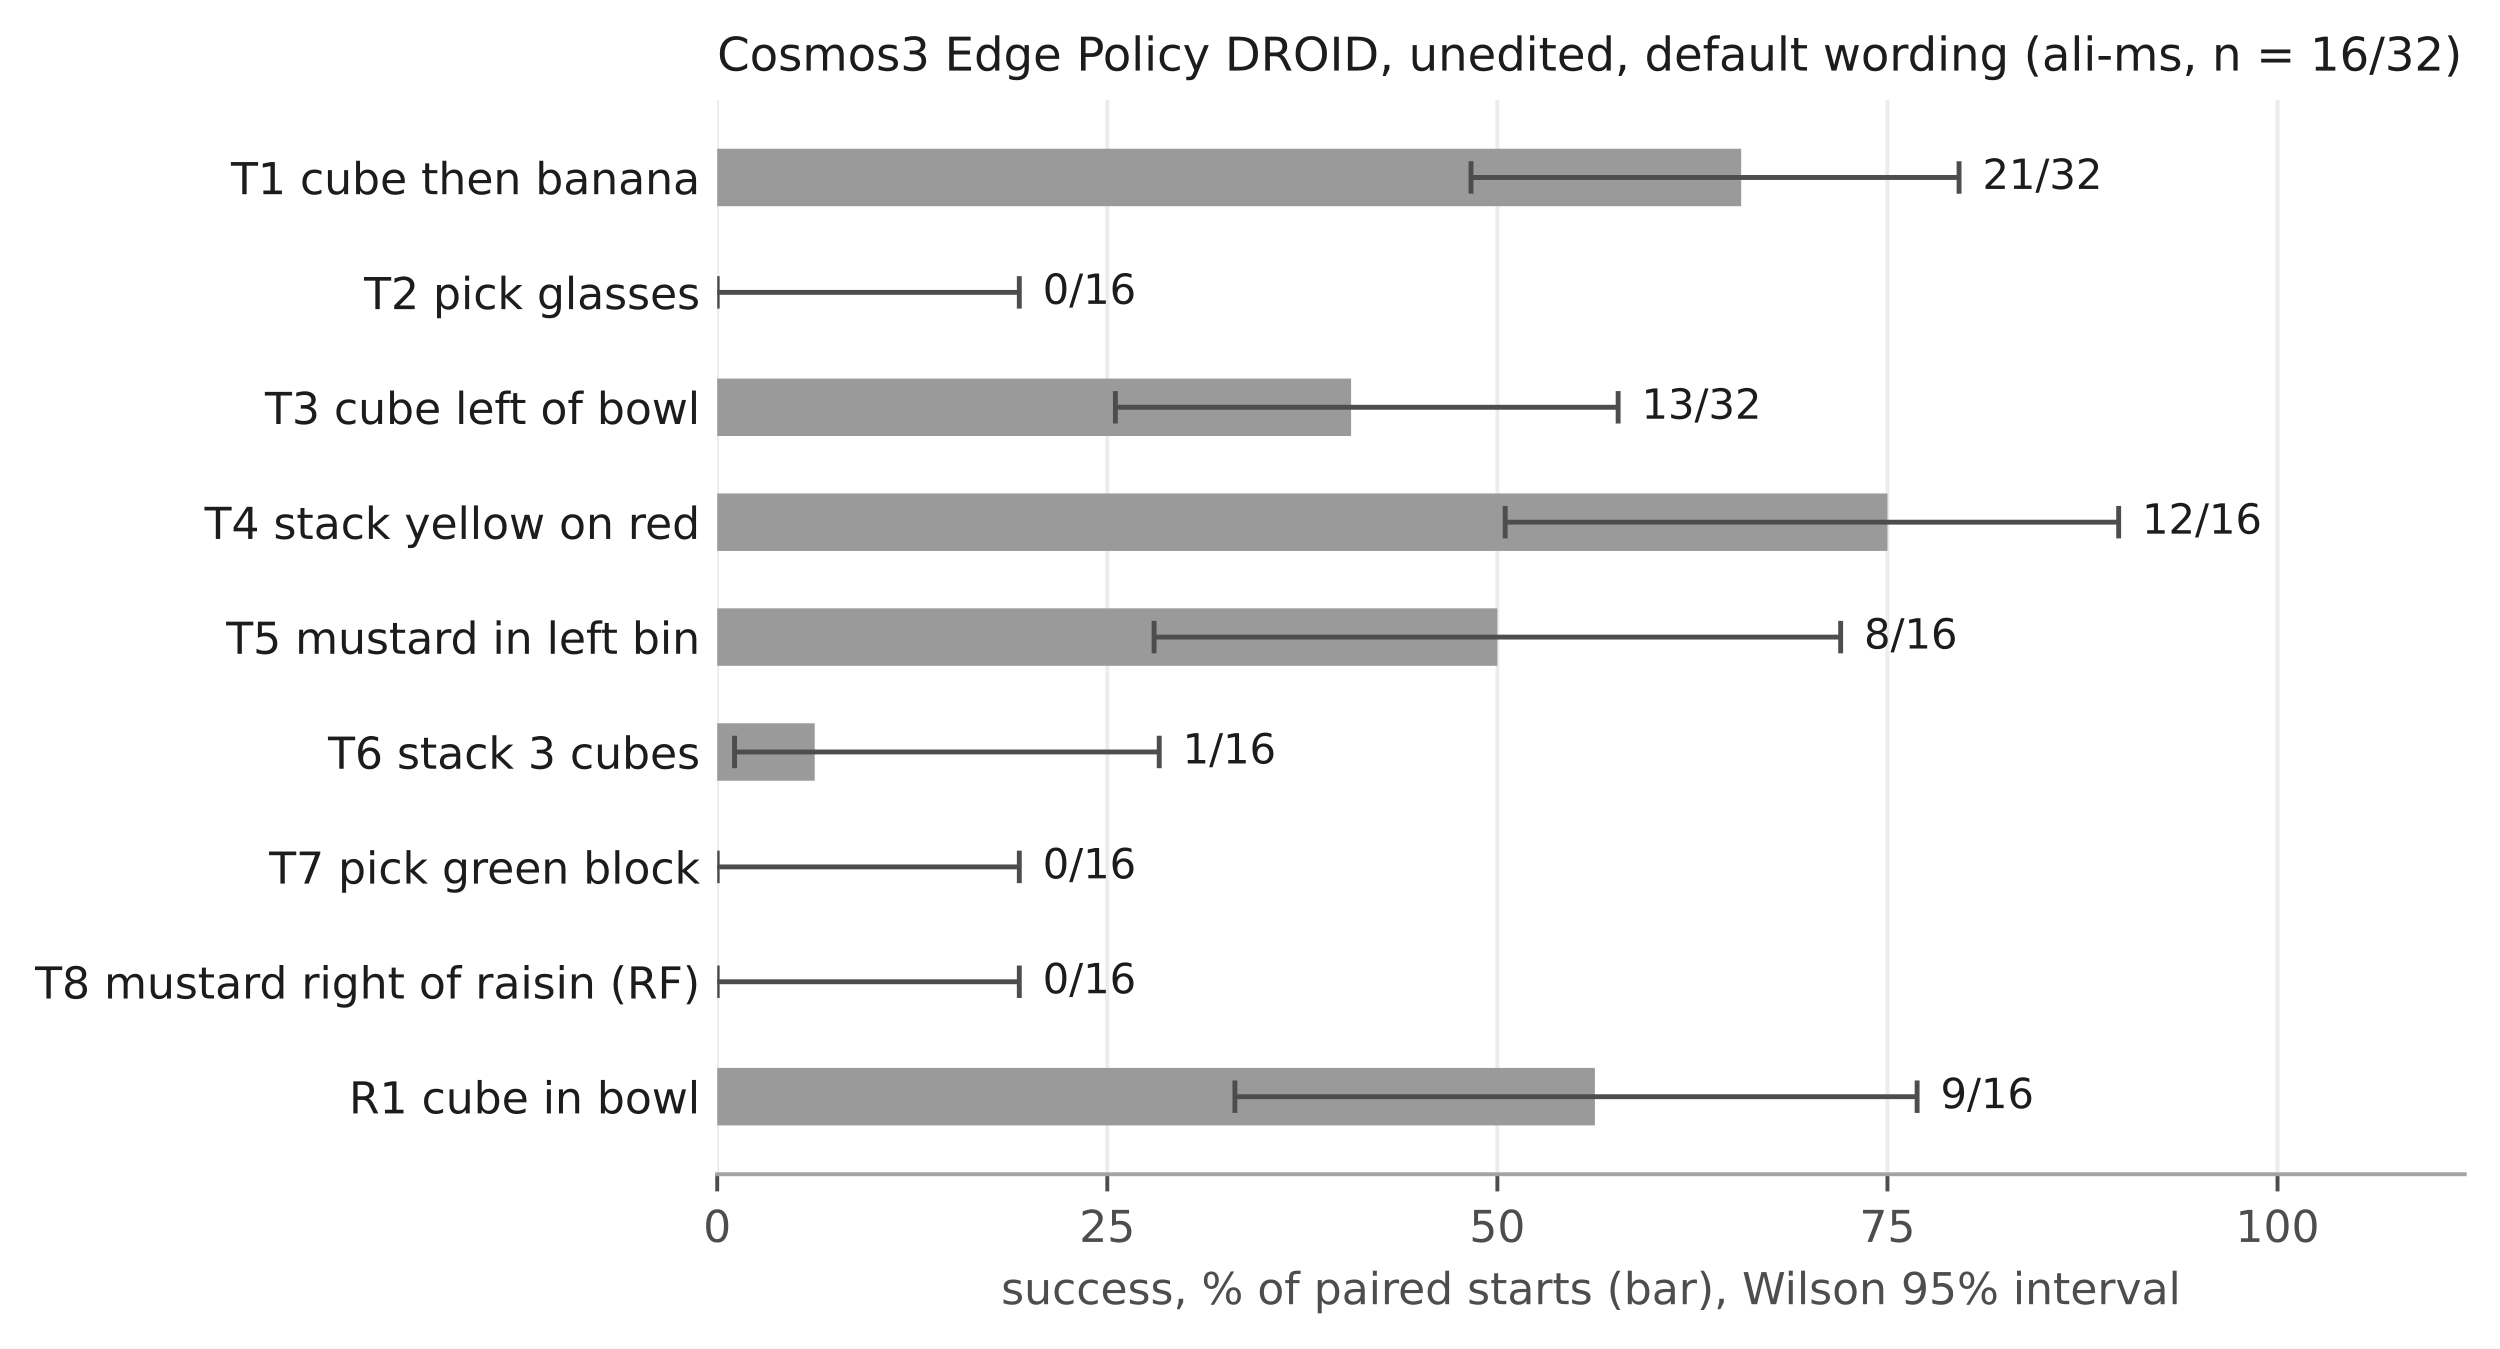
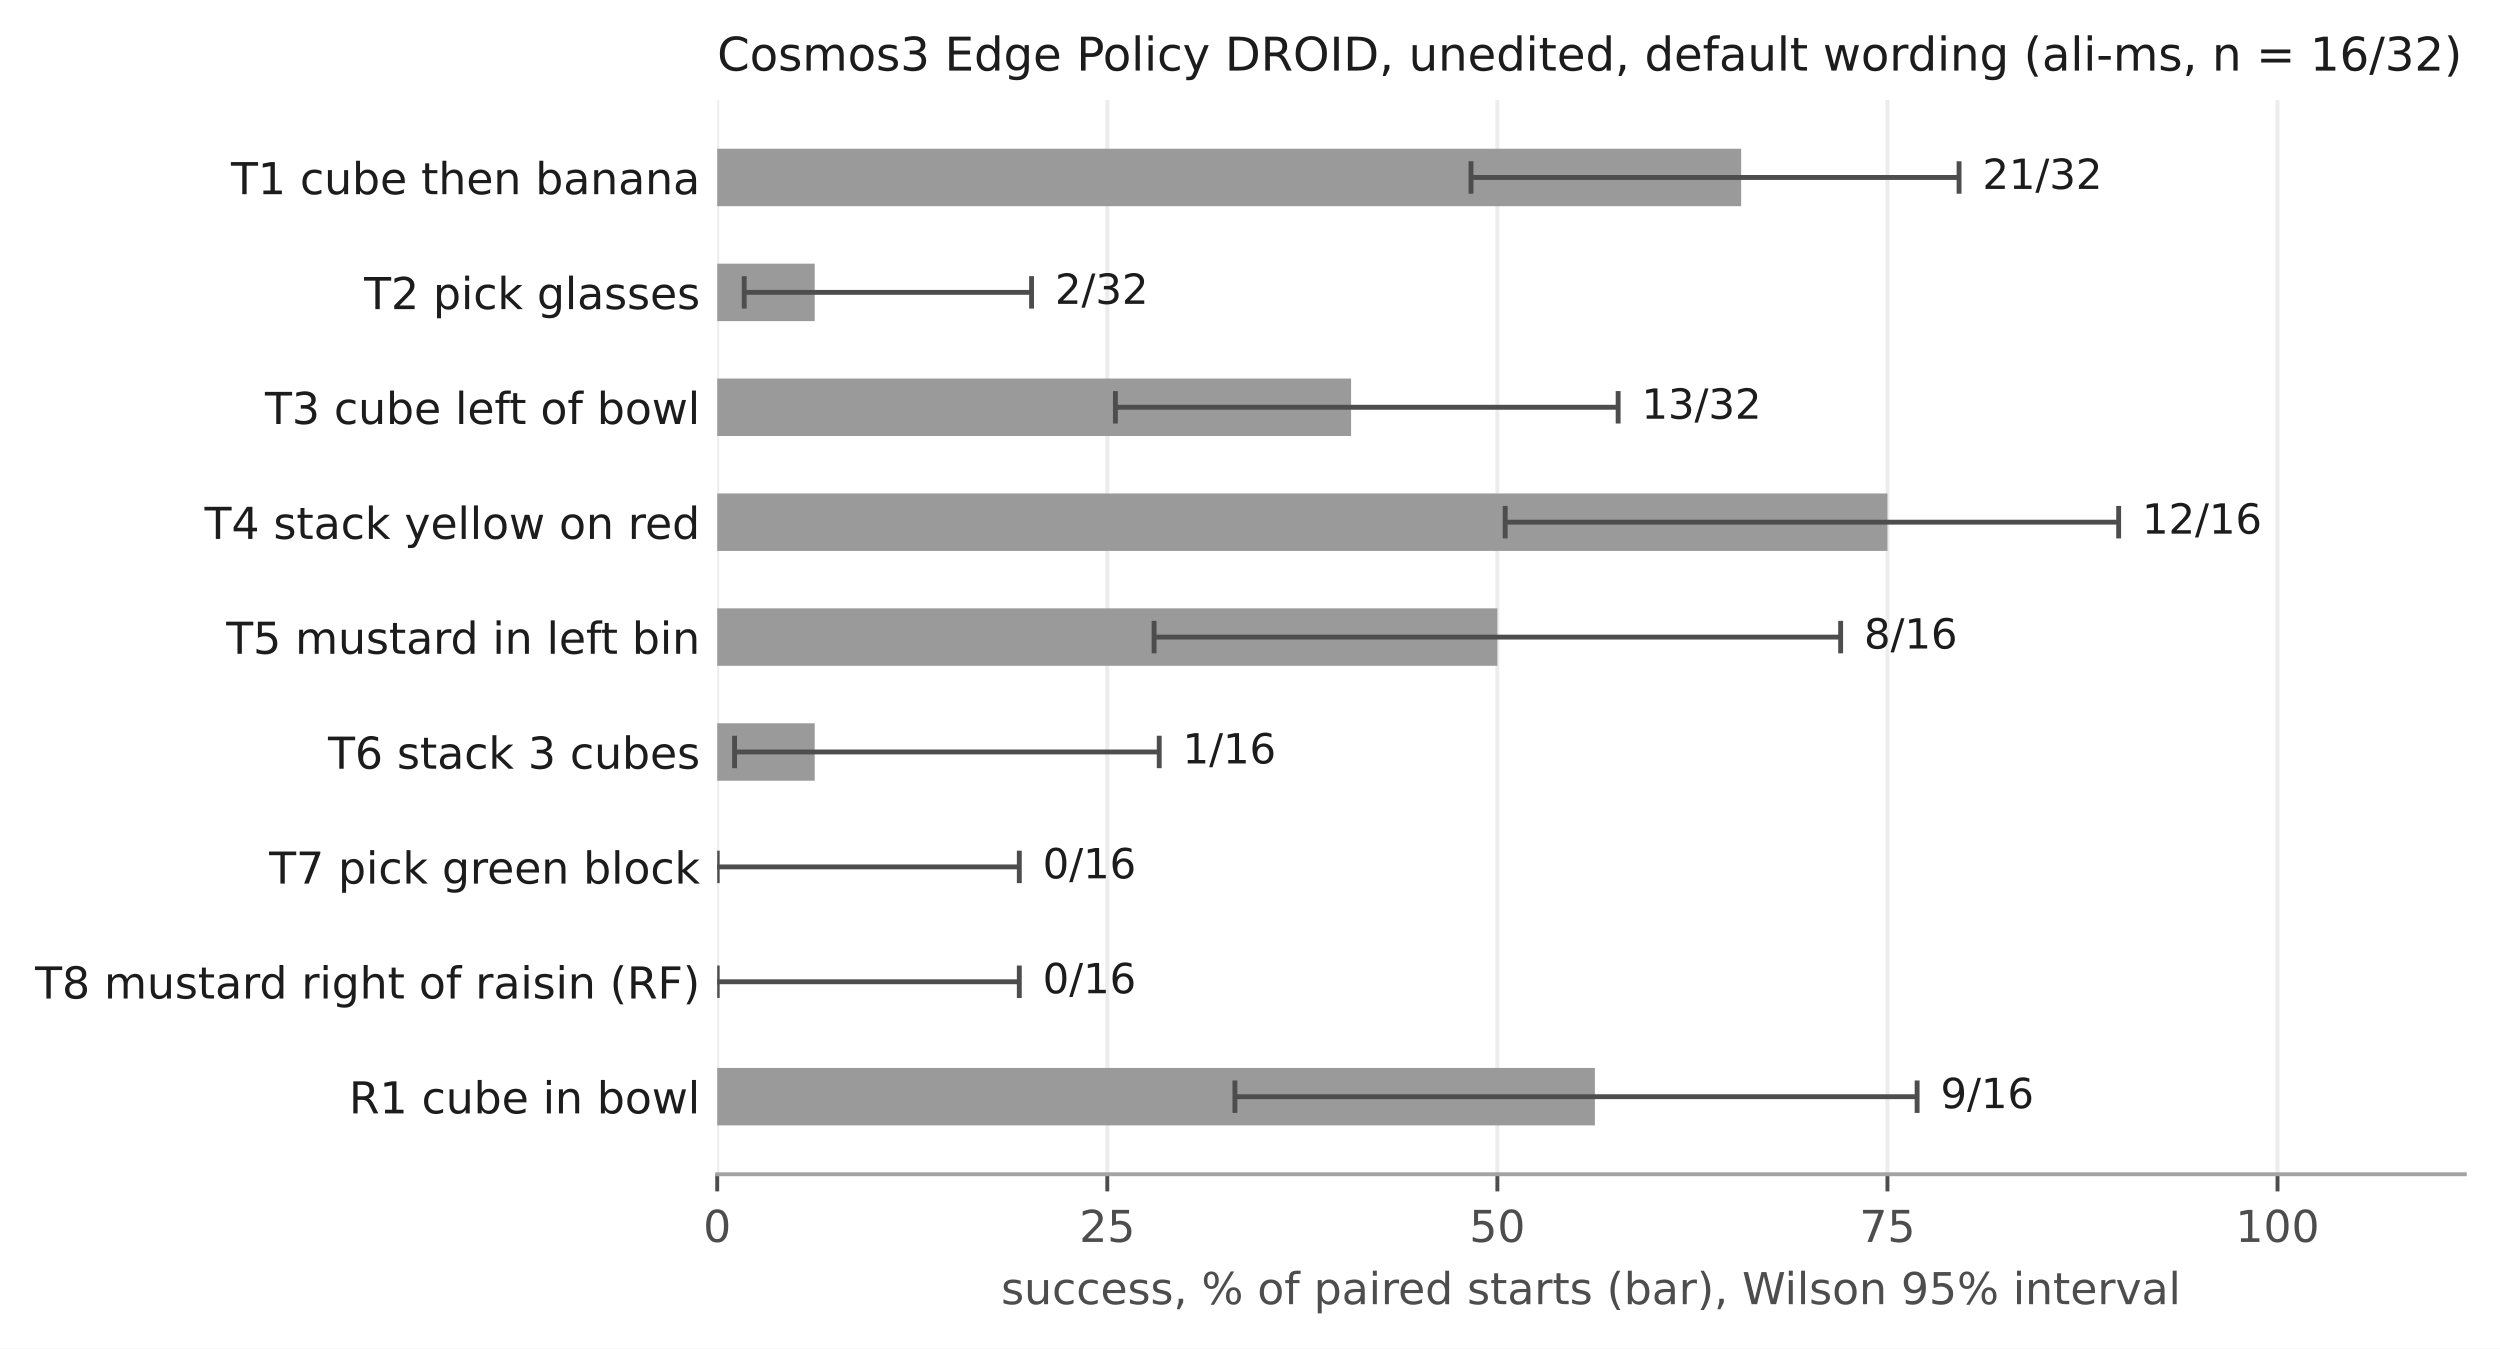
<svg xmlns="http://www.w3.org/2000/svg" xmlns:xlink="http://www.w3.org/1999/xlink" width="510.885pt" height="275.582pt" viewBox="0 0 510.885 275.582" version="1.1">
  <defs>
    <style type="text/css">*{stroke-linejoin: round; stroke-linecap: butt}</style>
  </defs>
  <g id="figure_1">
    <g id="patch_1">
      <path d="M -0 275.582  L 510.885 275.582  L 510.885 0  L -0 0  z " style="fill: #ffffff" />
    </g>
    <g id="axes_1">
      <g id="patch_2">
        <path d="M 146.565 239.961  L 503.685 239.961  L 503.685 20.419  L 146.565 20.419  z " style="fill: #ffffff" />
      </g>
      <g id="matplotlib.axis_1">
        <g id="xtick_1">
          <g id="line2d_1">
-             <path d="M 146.565 239.961  L 146.565 20.419  " clip-path="url(#p38b210ac02)" style="fill: none; stroke: #ececec; stroke-width: 0.8; stroke-linecap: square" />
+             <path d="M 146.565 239.961  L 146.565 20.419  " clip-path="url(#paf703a6b76)" style="fill: none; stroke: #ececec; stroke-width: 0.8; stroke-linecap: square" />
          </g>
          <g id="line2d_2">
            <defs>
-               <path id="mc7c12c2191" d="M 0 0  L 0 3.5  " style="stroke: #4d4d4d; stroke-width: 0.8" />
+               <path id="m49c5c776f5" d="M 0 0  L 0 3.5  " style="stroke: #4d4d4d; stroke-width: 0.8" />
            </defs>
            <g>
-               <use xlink:href="#mc7c12c2191" x="146.565" y="239.961" style="fill: #4d4d4d; stroke: #4d4d4d; stroke-width: 0.8" />
+               <use xlink:href="#m49c5c776f5" x="146.565" y="239.961" style="fill: #4d4d4d; stroke: #4d4d4d; stroke-width: 0.8" />
            </g>
          </g>
          <g id="text_1">
            <text style="font-size: 9px; font-family: 'DejaVu Sans'; text-anchor: middle; fill: #4d4d4d" x="146.565" y="253.8" transform="rotate(-0 146.5648 253.7995)">0</text>
          </g>
        </g>
        <g id="xtick_2">
          <g id="line2d_3">
-             <path d="M 226.279 239.961  L 226.279 20.419  " clip-path="url(#p38b210ac02)" style="fill: none; stroke: #ececec; stroke-width: 0.8; stroke-linecap: square" />
+             <path d="M 226.279 239.961  L 226.279 20.419  " clip-path="url(#paf703a6b76)" style="fill: none; stroke: #ececec; stroke-width: 0.8; stroke-linecap: square" />
          </g>
          <g id="line2d_4">
            <g>
-               <use xlink:href="#mc7c12c2191" x="226.279" y="239.961" style="fill: #4d4d4d; stroke: #4d4d4d; stroke-width: 0.8" />
+               <use xlink:href="#m49c5c776f5" x="226.279" y="239.961" style="fill: #4d4d4d; stroke: #4d4d4d; stroke-width: 0.8" />
            </g>
          </g>
          <g id="text_2">
            <text style="font-size: 9px; font-family: 'DejaVu Sans'; text-anchor: middle; fill: #4d4d4d" x="226.279" y="253.8" transform="rotate(-0 226.2791 253.7995)">25</text>
          </g>
        </g>
        <g id="xtick_3">
          <g id="line2d_5">
-             <path d="M 305.993 239.961  L 305.993 20.419  " clip-path="url(#p38b210ac02)" style="fill: none; stroke: #ececec; stroke-width: 0.8; stroke-linecap: square" />
+             <path d="M 305.993 239.961  L 305.993 20.419  " clip-path="url(#paf703a6b76)" style="fill: none; stroke: #ececec; stroke-width: 0.8; stroke-linecap: square" />
          </g>
          <g id="line2d_6">
            <g>
-               <use xlink:href="#mc7c12c2191" x="305.993" y="239.961" style="fill: #4d4d4d; stroke: #4d4d4d; stroke-width: 0.8" />
+               <use xlink:href="#m49c5c776f5" x="305.993" y="239.961" style="fill: #4d4d4d; stroke: #4d4d4d; stroke-width: 0.8" />
            </g>
          </g>
          <g id="text_3">
            <text style="font-size: 9px; font-family: 'DejaVu Sans'; text-anchor: middle; fill: #4d4d4d" x="305.993" y="253.8" transform="rotate(-0 305.9934 253.7995)">50</text>
          </g>
        </g>
        <g id="xtick_4">
          <g id="line2d_7">
-             <path d="M 385.708 239.961  L 385.708 20.419  " clip-path="url(#p38b210ac02)" style="fill: none; stroke: #ececec; stroke-width: 0.8; stroke-linecap: square" />
+             <path d="M 385.708 239.961  L 385.708 20.419  " clip-path="url(#paf703a6b76)" style="fill: none; stroke: #ececec; stroke-width: 0.8; stroke-linecap: square" />
          </g>
          <g id="line2d_8">
            <g>
-               <use xlink:href="#mc7c12c2191" x="385.708" y="239.961" style="fill: #4d4d4d; stroke: #4d4d4d; stroke-width: 0.8" />
+               <use xlink:href="#m49c5c776f5" x="385.708" y="239.961" style="fill: #4d4d4d; stroke: #4d4d4d; stroke-width: 0.8" />
            </g>
          </g>
          <g id="text_4">
            <text style="font-size: 9px; font-family: 'DejaVu Sans'; text-anchor: middle; fill: #4d4d4d" x="385.708" y="253.8" transform="rotate(-0 385.7077 253.7995)">75</text>
          </g>
        </g>
        <g id="xtick_5">
          <g id="line2d_9">
-             <path d="M 465.422 239.961  L 465.422 20.419  " clip-path="url(#p38b210ac02)" style="fill: none; stroke: #ececec; stroke-width: 0.8; stroke-linecap: square" />
+             <path d="M 465.422 239.961  L 465.422 20.419  " clip-path="url(#paf703a6b76)" style="fill: none; stroke: #ececec; stroke-width: 0.8; stroke-linecap: square" />
          </g>
          <g id="line2d_10">
            <g>
-               <use xlink:href="#mc7c12c2191" x="465.422" y="239.961" style="fill: #4d4d4d; stroke: #4d4d4d; stroke-width: 0.8" />
+               <use xlink:href="#m49c5c776f5" x="465.422" y="239.961" style="fill: #4d4d4d; stroke: #4d4d4d; stroke-width: 0.8" />
            </g>
          </g>
          <g id="text_5">
            <text style="font-size: 9px; font-family: 'DejaVu Sans'; text-anchor: middle; fill: #4d4d4d" x="465.422" y="253.8" transform="rotate(-0 465.422 253.7995)">100</text>
          </g>
        </g>
        <g id="text_6">
          <text style="font-size: 9px; font-family: 'DejaVu Sans'; text-anchor: middle; fill: #4d4d4d" x="325.125" y="266.51" transform="rotate(-0 325.1248 266.5098)">success, % of paired starts (bar), Wilson 95% interval</text>
        </g>
      </g>
      <g id="matplotlib.axis_2">
        <g id="ytick_1">
          <g id="line2d_11" />
          <g id="text_7">
            <text style="font-size: 9px; font-family: 'DejaVu Sans'; text-anchor: end; fill: #1c1c1c" x="143.065" y="227.531" transform="rotate(-0 143.0648 227.5309)">R1 cube in bowl</text>
          </g>
        </g>
        <g id="ytick_2">
          <g id="line2d_12" />
          <g id="text_8">
            <text style="font-size: 9px; font-family: 'DejaVu Sans'; text-anchor: end; fill: #1c1c1c" x="143.065" y="204.05" transform="rotate(-0 143.0648 204.0504)">T8 mustard right of raisin (RF)</text>
          </g>
        </g>
        <g id="ytick_3">
          <g id="line2d_13" />
          <g id="text_9">
            <text style="font-size: 9px; font-family: 'DejaVu Sans'; text-anchor: end; fill: #1c1c1c" x="143.065" y="180.57" transform="rotate(-0 143.0648 180.57)">T7 pick green block</text>
          </g>
        </g>
        <g id="ytick_4">
          <g id="line2d_14" />
          <g id="text_10">
            <text style="font-size: 9px; font-family: 'DejaVu Sans'; text-anchor: end; fill: #1c1c1c" x="143.065" y="157.089" transform="rotate(-0 143.0648 157.0895)">T6 stack 3 cubes</text>
          </g>
        </g>
        <g id="ytick_5">
          <g id="line2d_15" />
          <g id="text_11">
            <text style="font-size: 9px; font-family: 'DejaVu Sans'; text-anchor: end; fill: #1c1c1c" x="143.065" y="133.609" transform="rotate(-0 143.0648 133.609)">T5 mustard in left bin</text>
          </g>
        </g>
        <g id="ytick_6">
          <g id="line2d_16" />
          <g id="text_12">
            <text style="font-size: 9px; font-family: 'DejaVu Sans'; text-anchor: end; fill: #1c1c1c" x="143.065" y="110.129" transform="rotate(-0 143.0648 110.1285)">T4 stack yellow on red</text>
          </g>
        </g>
        <g id="ytick_7">
          <g id="line2d_17" />
          <g id="text_13">
            <text style="font-size: 9px; font-family: 'DejaVu Sans'; text-anchor: end; fill: #1c1c1c" x="143.065" y="86.648" transform="rotate(-0 143.0648 86.64807)">T3 cube left of bowl</text>
          </g>
        </g>
        <g id="ytick_8">
          <g id="line2d_18" />
          <g id="text_14">
            <text style="font-size: 9px; font-family: 'DejaVu Sans'; text-anchor: end; fill: #1c1c1c" x="143.065" y="63.168" transform="rotate(-0 143.0648 63.1676)">T2 pick glasses</text>
          </g>
        </g>
        <g id="ytick_9">
          <g id="line2d_19" />
          <g id="text_15">
            <text style="font-size: 9px; font-family: 'DejaVu Sans'; text-anchor: end; fill: #1c1c1c" x="143.065" y="39.687" transform="rotate(-0 143.0648 39.68713)">T1 cube then banana</text>
          </g>
        </g>
      </g>
      <g id="patch_3">
-         <path d="M 146.565 42.138  L 355.815 42.138  L 355.815 30.398  L 146.565 30.398  z " clip-path="url(#p38b210ac02)" style="fill: #9a9a9a" />
+         <path d="M 146.565 42.138  L 355.815 42.138  L 355.815 30.398  L 146.565 30.398  z " clip-path="url(#paf703a6b76)" style="fill: #9a9a9a" />
      </g>
      <g id="patch_4">
-         <path d="M 146.565 65.618  L 146.565 65.618  L 146.565 53.878  L 146.565 53.878  z " clip-path="url(#p38b210ac02)" style="fill: #9a9a9a" />
+         <path d="M 146.565 65.618  L 166.493 65.618  L 166.493 53.878  L 146.565 53.878  z " clip-path="url(#paf703a6b76)" style="fill: #9a9a9a" />
      </g>
      <g id="patch_5">
-         <path d="M 146.565 89.099  L 276.101 89.099  L 276.101 77.359  L 146.565 77.359  z " clip-path="url(#p38b210ac02)" style="fill: #9a9a9a" />
+         <path d="M 146.565 89.099  L 276.101 89.099  L 276.101 77.359  L 146.565 77.359  z " clip-path="url(#paf703a6b76)" style="fill: #9a9a9a" />
      </g>
      <g id="patch_6">
-         <path d="M 146.565 112.579  L 385.708 112.579  L 385.708 100.839  L 146.565 100.839  z " clip-path="url(#p38b210ac02)" style="fill: #9a9a9a" />
+         <path d="M 146.565 112.579  L 385.708 112.579  L 385.708 100.839  L 146.565 100.839  z " clip-path="url(#paf703a6b76)" style="fill: #9a9a9a" />
      </g>
      <g id="patch_7">
-         <path d="M 146.565 136.06  L 305.993 136.06  L 305.993 124.32  L 146.565 124.32  z " clip-path="url(#p38b210ac02)" style="fill: #9a9a9a" />
+         <path d="M 146.565 136.06  L 305.993 136.06  L 305.993 124.32  L 146.565 124.32  z " clip-path="url(#paf703a6b76)" style="fill: #9a9a9a" />
      </g>
      <g id="patch_8">
-         <path d="M 146.565 159.54  L 166.493 159.54  L 166.493 147.8  L 146.565 147.8  z " clip-path="url(#p38b210ac02)" style="fill: #9a9a9a" />
+         <path d="M 146.565 159.54  L 166.493 159.54  L 166.493 147.8  L 146.565 147.8  z " clip-path="url(#paf703a6b76)" style="fill: #9a9a9a" />
      </g>
      <g id="patch_9">
-         <path d="M 146.565 183.021  L 146.565 183.021  L 146.565 171.281  L 146.565 171.281  z " clip-path="url(#p38b210ac02)" style="fill: #9a9a9a" />
+         <path d="M 146.565 183.021  L 146.565 183.021  L 146.565 171.281  L 146.565 171.281  z " clip-path="url(#paf703a6b76)" style="fill: #9a9a9a" />
      </g>
      <g id="patch_10">
-         <path d="M 146.565 206.501  L 146.565 206.501  L 146.565 194.761  L 146.565 194.761  z " clip-path="url(#p38b210ac02)" style="fill: #9a9a9a" />
+         <path d="M 146.565 206.501  L 146.565 206.501  L 146.565 194.761  L 146.565 194.761  z " clip-path="url(#paf703a6b76)" style="fill: #9a9a9a" />
      </g>
      <g id="patch_11">
-         <path d="M 146.565 229.982  L 325.922 229.982  L 325.922 218.241  L 146.565 218.241  z " clip-path="url(#p38b210ac02)" style="fill: #9a9a9a" />
+         <path d="M 146.565 229.982  L 325.922 229.982  L 325.922 218.241  L 146.565 218.241  z " clip-path="url(#paf703a6b76)" style="fill: #9a9a9a" />
      </g>
      <g id="patch_12">
        <path d="M 146.565 239.961  L 503.685 239.961  " style="fill: none; stroke: #a3a3a3; stroke-width: 0.8; stroke-linejoin: miter; stroke-linecap: square" />
      </g>
      <g id="line2d_20">
-         <path d="M 300.608 36.268  L 400.342 36.268  " clip-path="url(#p38b210ac02)" style="fill: none; stroke: #4d4d4d" />
+         <path d="M 300.608 36.268  L 400.342 36.268  " clip-path="url(#paf703a6b76)" style="fill: none; stroke: #4d4d4d" />
      </g>
      <g id="line2d_21">
-         <path d="M 300.608 39.085  L 300.608 33.45  " clip-path="url(#p38b210ac02)" style="fill: none; stroke: #4d4d4d; stroke-linecap: square" />
+         <path d="M 300.608 39.085  L 300.608 33.45  " clip-path="url(#paf703a6b76)" style="fill: none; stroke: #4d4d4d; stroke-linecap: square" />
      </g>
      <g id="line2d_22">
-         <path d="M 400.342 39.085  L 400.342 33.45  " clip-path="url(#p38b210ac02)" style="fill: none; stroke: #4d4d4d; stroke-linecap: square" />
+         <path d="M 400.342 39.085  L 400.342 33.45  " clip-path="url(#paf703a6b76)" style="fill: none; stroke: #4d4d4d; stroke-linecap: square" />
      </g>
      <g id="text_16">
        <text style="font-size: 8.5px; font-family: 'DejaVu Sans'; text-anchor: start; fill: #1c1c1c" x="405.125" y="38.613" transform="rotate(-0 405.1247 38.6133)">21/32</text>
      </g>
      <g id="line2d_23">
-         <path d="M 146.565 59.748  L 208.298 59.748  " clip-path="url(#p38b210ac02)" style="fill: none; stroke: #4d4d4d" />
+         <path d="M 152.084 59.748  L 210.805 59.748  " clip-path="url(#paf703a6b76)" style="fill: none; stroke: #4d4d4d" />
      </g>
      <g id="line2d_24">
-         <path d="M 146.565 62.566  L 146.565 56.931  " clip-path="url(#p38b210ac02)" style="fill: none; stroke: #4d4d4d; stroke-linecap: square" />
+         <path d="M 152.084 62.566  L 152.084 56.931  " clip-path="url(#paf703a6b76)" style="fill: none; stroke: #4d4d4d; stroke-linecap: square" />
      </g>
      <g id="line2d_25">
-         <path d="M 208.298 62.566  L 208.298 56.931  " clip-path="url(#p38b210ac02)" style="fill: none; stroke: #4d4d4d; stroke-linecap: square" />
+         <path d="M 210.805 62.566  L 210.805 56.931  " clip-path="url(#paf703a6b76)" style="fill: none; stroke: #4d4d4d; stroke-linecap: square" />
      </g>
      <g id="text_17">
-         <text style="font-size: 8.5px; font-family: 'DejaVu Sans'; text-anchor: start; fill: #1c1c1c" x="213.081" y="62.094" transform="rotate(-0 213.0809 62.09377)">0/16</text>
+         <text style="font-size: 8.5px; font-family: 'DejaVu Sans'; text-anchor: start; fill: #1c1c1c" x="215.588" y="62.094" transform="rotate(-0 215.5882 62.09377)">2/32</text>
      </g>
      <g id="line2d_26">
-         <path d="M 227.936 83.229  L 330.673 83.229  " clip-path="url(#p38b210ac02)" style="fill: none; stroke: #4d4d4d" />
+         <path d="M 227.936 83.229  L 330.673 83.229  " clip-path="url(#paf703a6b76)" style="fill: none; stroke: #4d4d4d" />
      </g>
      <g id="line2d_27">
-         <path d="M 227.936 86.046  L 227.936 80.411  " clip-path="url(#p38b210ac02)" style="fill: none; stroke: #4d4d4d; stroke-linecap: square" />
+         <path d="M 227.936 86.046  L 227.936 80.411  " clip-path="url(#paf703a6b76)" style="fill: none; stroke: #4d4d4d; stroke-linecap: square" />
      </g>
      <g id="line2d_28">
-         <path d="M 330.673 86.046  L 330.673 80.411  " clip-path="url(#p38b210ac02)" style="fill: none; stroke: #4d4d4d; stroke-linecap: square" />
+         <path d="M 330.673 86.046  L 330.673 80.411  " clip-path="url(#paf703a6b76)" style="fill: none; stroke: #4d4d4d; stroke-linecap: square" />
      </g>
      <g id="text_18">
        <text style="font-size: 8.5px; font-family: 'DejaVu Sans'; text-anchor: start; fill: #1c1c1c" x="335.456" y="85.574" transform="rotate(-0 335.4557 85.57424)">13/32</text>
      </g>
      <g id="line2d_29">
-         <path d="M 307.593 106.709  L 432.956 106.709  " clip-path="url(#p38b210ac02)" style="fill: none; stroke: #4d4d4d" />
+         <path d="M 307.593 106.709  L 432.956 106.709  " clip-path="url(#paf703a6b76)" style="fill: none; stroke: #4d4d4d" />
      </g>
      <g id="line2d_30">
-         <path d="M 307.593 109.527  L 307.593 103.892  " clip-path="url(#p38b210ac02)" style="fill: none; stroke: #4d4d4d; stroke-linecap: square" />
+         <path d="M 307.593 109.527  L 307.593 103.892  " clip-path="url(#paf703a6b76)" style="fill: none; stroke: #4d4d4d; stroke-linecap: square" />
      </g>
      <g id="line2d_31">
-         <path d="M 432.956 109.527  L 432.956 103.892  " clip-path="url(#p38b210ac02)" style="fill: none; stroke: #4d4d4d; stroke-linecap: square" />
+         <path d="M 432.956 109.527  L 432.956 103.892  " clip-path="url(#paf703a6b76)" style="fill: none; stroke: #4d4d4d; stroke-linecap: square" />
      </g>
      <g id="text_19">
        <text style="font-size: 8.5px; font-family: 'DejaVu Sans'; text-anchor: start; fill: #1c1c1c" x="437.739" y="109.055" transform="rotate(-0 437.7386 109.0547)">12/16</text>
      </g>
      <g id="line2d_32">
-         <path d="M 235.843 130.19  L 376.143 130.19  " clip-path="url(#p38b210ac02)" style="fill: none; stroke: #4d4d4d" />
+         <path d="M 235.843 130.19  L 376.143 130.19  " clip-path="url(#paf703a6b76)" style="fill: none; stroke: #4d4d4d" />
      </g>
      <g id="line2d_33">
-         <path d="M 235.843 133.007  L 235.843 127.372  " clip-path="url(#p38b210ac02)" style="fill: none; stroke: #4d4d4d; stroke-linecap: square" />
+         <path d="M 235.843 133.007  L 235.843 127.372  " clip-path="url(#paf703a6b76)" style="fill: none; stroke: #4d4d4d; stroke-linecap: square" />
      </g>
      <g id="line2d_34">
-         <path d="M 376.143 133.007  L 376.143 127.372  " clip-path="url(#p38b210ac02)" style="fill: none; stroke: #4d4d4d; stroke-linecap: square" />
+         <path d="M 376.143 133.007  L 376.143 127.372  " clip-path="url(#paf703a6b76)" style="fill: none; stroke: #4d4d4d; stroke-linecap: square" />
      </g>
      <g id="text_20">
        <text style="font-size: 8.5px; font-family: 'DejaVu Sans'; text-anchor: start; fill: #1c1c1c" x="380.926" y="132.535" transform="rotate(-0 380.9262 132.5352)">8/16</text>
      </g>
      <g id="line2d_35">
-         <path d="M 150.11 153.67  L 236.893 153.67  " clip-path="url(#p38b210ac02)" style="fill: none; stroke: #4d4d4d" />
+         <path d="M 150.11 153.67  L 236.893 153.67  " clip-path="url(#paf703a6b76)" style="fill: none; stroke: #4d4d4d" />
      </g>
      <g id="line2d_36">
-         <path d="M 150.11 156.488  L 150.11 150.853  " clip-path="url(#p38b210ac02)" style="fill: none; stroke: #4d4d4d; stroke-linecap: square" />
+         <path d="M 150.11 156.488  L 150.11 150.853  " clip-path="url(#paf703a6b76)" style="fill: none; stroke: #4d4d4d; stroke-linecap: square" />
      </g>
      <g id="line2d_37">
-         <path d="M 236.893 156.488  L 236.893 150.853  " clip-path="url(#p38b210ac02)" style="fill: none; stroke: #4d4d4d; stroke-linecap: square" />
+         <path d="M 236.893 156.488  L 236.893 150.853  " clip-path="url(#paf703a6b76)" style="fill: none; stroke: #4d4d4d; stroke-linecap: square" />
      </g>
      <g id="text_21">
        <text style="font-size: 8.5px; font-family: 'DejaVu Sans'; text-anchor: start; fill: #1c1c1c" x="241.676" y="156.016" transform="rotate(-0 241.6759 156.0157)">1/16</text>
      </g>
      <g id="line2d_38">
-         <path d="M 146.565 177.151  L 208.298 177.151  " clip-path="url(#p38b210ac02)" style="fill: none; stroke: #4d4d4d" />
+         <path d="M 146.565 177.151  L 208.298 177.151  " clip-path="url(#paf703a6b76)" style="fill: none; stroke: #4d4d4d" />
      </g>
      <g id="line2d_39">
-         <path d="M 146.565 179.968  L 146.565 174.333  " clip-path="url(#p38b210ac02)" style="fill: none; stroke: #4d4d4d; stroke-linecap: square" />
+         <path d="M 146.565 179.968  L 146.565 174.333  " clip-path="url(#paf703a6b76)" style="fill: none; stroke: #4d4d4d; stroke-linecap: square" />
      </g>
      <g id="line2d_40">
-         <path d="M 208.298 179.968  L 208.298 174.333  " clip-path="url(#p38b210ac02)" style="fill: none; stroke: #4d4d4d; stroke-linecap: square" />
+         <path d="M 208.298 179.968  L 208.298 174.333  " clip-path="url(#paf703a6b76)" style="fill: none; stroke: #4d4d4d; stroke-linecap: square" />
      </g>
      <g id="text_22">
        <text style="font-size: 8.5px; font-family: 'DejaVu Sans'; text-anchor: start; fill: #1c1c1c" x="213.081" y="179.496" transform="rotate(-0 213.0809 179.4961)">0/16</text>
      </g>
      <g id="line2d_41">
-         <path d="M 146.565 200.631  L 208.298 200.631  " clip-path="url(#p38b210ac02)" style="fill: none; stroke: #4d4d4d" />
+         <path d="M 146.565 200.631  L 208.298 200.631  " clip-path="url(#paf703a6b76)" style="fill: none; stroke: #4d4d4d" />
      </g>
      <g id="line2d_42">
-         <path d="M 146.565 203.449  L 146.565 197.813  " clip-path="url(#p38b210ac02)" style="fill: none; stroke: #4d4d4d; stroke-linecap: square" />
+         <path d="M 146.565 203.449  L 146.565 197.813  " clip-path="url(#paf703a6b76)" style="fill: none; stroke: #4d4d4d; stroke-linecap: square" />
      </g>
      <g id="line2d_43">
-         <path d="M 208.298 203.449  L 208.298 197.813  " clip-path="url(#p38b210ac02)" style="fill: none; stroke: #4d4d4d; stroke-linecap: square" />
+         <path d="M 208.298 203.449  L 208.298 197.813  " clip-path="url(#paf703a6b76)" style="fill: none; stroke: #4d4d4d; stroke-linecap: square" />
      </g>
      <g id="text_23">
        <text style="font-size: 8.5px; font-family: 'DejaVu Sans'; text-anchor: start; fill: #1c1c1c" x="213.081" y="202.977" transform="rotate(-0 213.0809 202.9766)">0/16</text>
      </g>
      <g id="line2d_44">
-         <path d="M 252.357 224.112  L 391.77 224.112  " clip-path="url(#p38b210ac02)" style="fill: none; stroke: #4d4d4d" />
+         <path d="M 252.357 224.112  L 391.77 224.112  " clip-path="url(#paf703a6b76)" style="fill: none; stroke: #4d4d4d" />
      </g>
      <g id="line2d_45">
-         <path d="M 252.357 226.929  L 252.357 221.294  " clip-path="url(#p38b210ac02)" style="fill: none; stroke: #4d4d4d; stroke-linecap: square" />
+         <path d="M 252.357 226.929  L 252.357 221.294  " clip-path="url(#paf703a6b76)" style="fill: none; stroke: #4d4d4d; stroke-linecap: square" />
      </g>
      <g id="line2d_46">
-         <path d="M 391.77 226.929  L 391.77 221.294  " clip-path="url(#p38b210ac02)" style="fill: none; stroke: #4d4d4d; stroke-linecap: square" />
+         <path d="M 391.77 226.929  L 391.77 221.294  " clip-path="url(#paf703a6b76)" style="fill: none; stroke: #4d4d4d; stroke-linecap: square" />
      </g>
      <g id="text_24">
        <text style="font-size: 8.5px; font-family: 'DejaVu Sans'; text-anchor: start; fill: #1c1c1c" x="396.553" y="226.457" transform="rotate(-0 396.5531 226.4571)">9/16</text>
      </g>
      <g id="text_25">
        <text style="font-size: 9.5px; font-family: 'DejaVu Sans'; text-anchor: start; fill: #1c1c1c" x="146.565" y="14.419" transform="rotate(-0 146.5648 14.41852)">Cosmos3 Edge Policy DROID, unedited, default wording (ali-ms, n = 16/32)</text>
      </g>
    </g>
  </g>
  <defs>
-     <clipPath id="p38b210ac02">
+     <clipPath id="paf703a6b76">
      <rect x="146.565" y="20.419" width="357.12" height="219.542" />
    </clipPath>
  </defs>
</svg>
